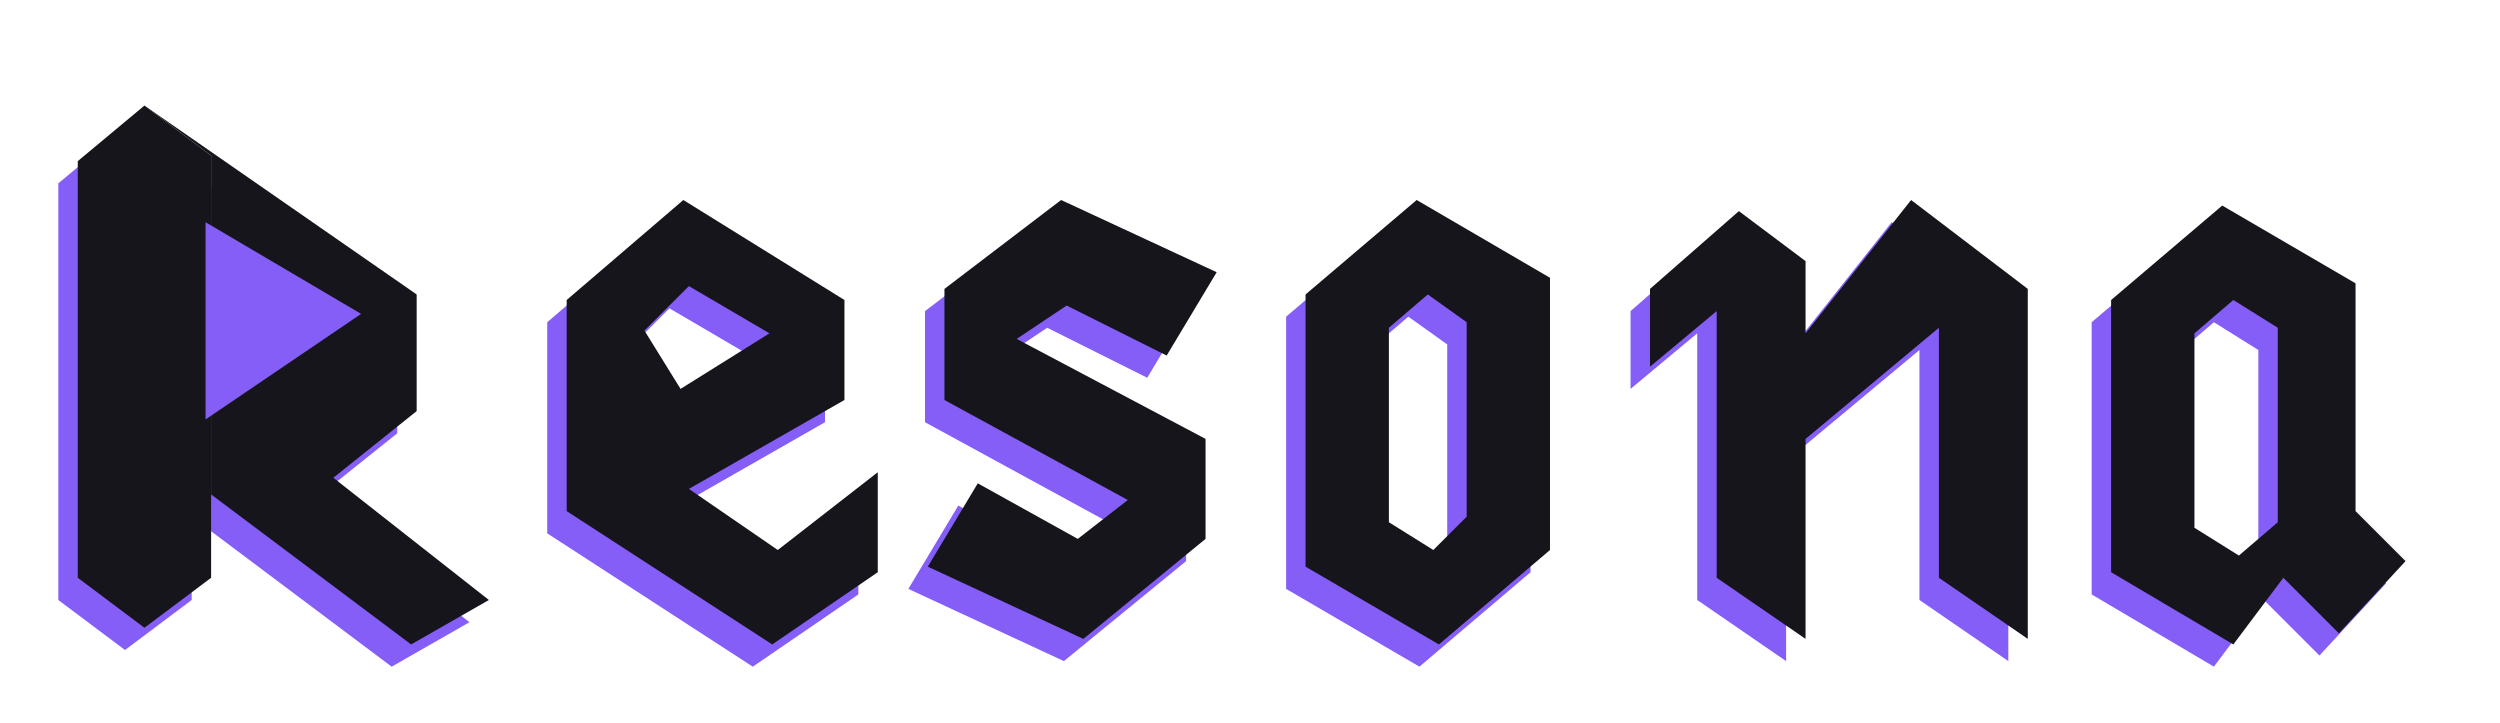
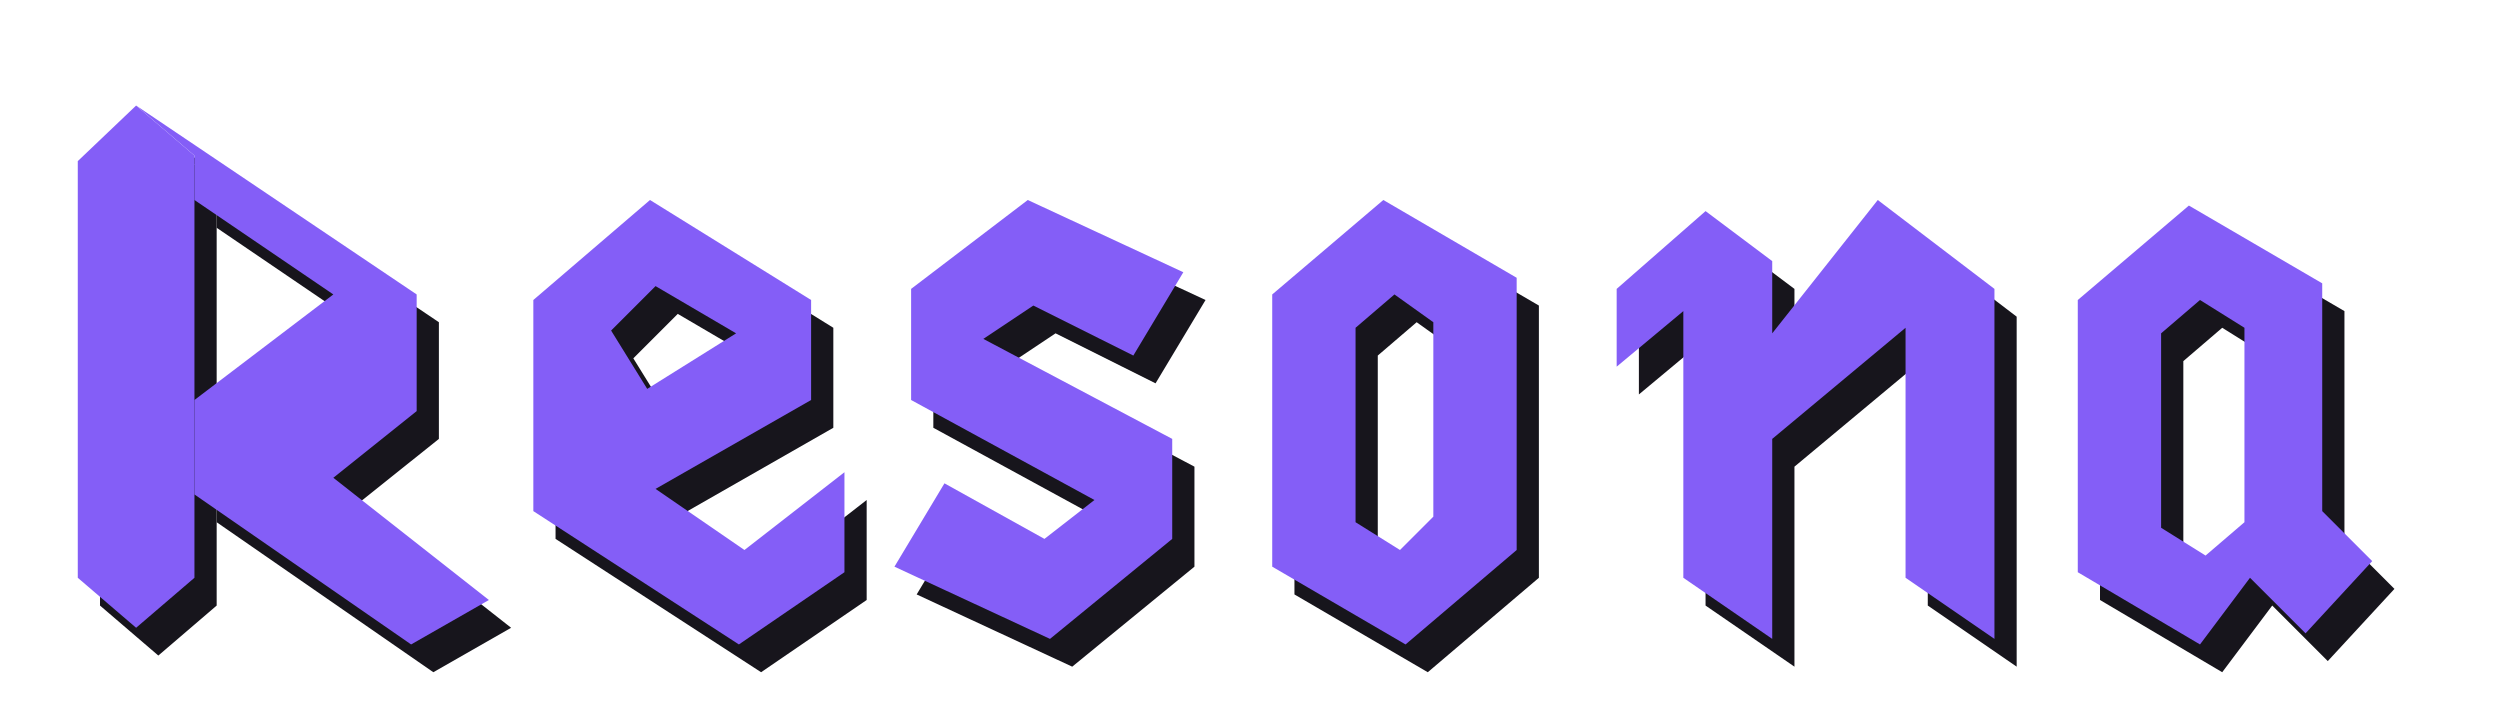
<svg xmlns="http://www.w3.org/2000/svg" viewBox="0 0 900 260" role="img" aria-labelledby="title desc">
  <defs>
    <g id="resona-letterforms">
-       <path d="M28 208V58l24-20 24 18v152l-24 18z" />
-       <path d="M52 38l98 68v42l-30 24 56 44-28 16-72-54v-46l36-26-36-24V56z" />
-       <path fill-rule="evenodd" d="M204 108l42-36 58 36v36l-56 32 32 22 36-28v36l-38 26-74-48zm28 11 16-16 29 17-32 20z" />
-       <path d="M340 104l42-32 56 26-18 30-36-18-18 12 68 36v36l-44 36-56-26 18-30 36 20 18-14-66-36z" />
-       <path fill-rule="evenodd" d="M470 106l40-34 48 28v98l-40 34-48-28zm30 12 14-12 14 10v70l-12 12-16-10z" />
-       <path d="M594 230V104l32-28 24 18v26l38-48 42 32v126l-32-22v-90l-48 40v72l-32-22v-96l-24 20z" />
-       <path fill-rule="evenodd" d="M760 108l40-34 48 28v82l18 18-24 26-20-20-18 24-44-26zm30 12 14-12 16 10v70l-14 12-16-10z" />
+       <path d="M28 208V58l21-20 21 18v152l-21 18z" />
+       <path d="M49 38l101 68v42l-30 24 56 44-28 16-78-54v-34l50-38-50-34V56z" />
+       <g transform="translate(-12)">
+         <path fill-rule="evenodd" d="M204 108l42-36 58 36v36l-56 32 32 22 36-28v36l-38 26-74-48zm28 11 16-16 29 17-32 20z" />
+         <path d="M340 104l42-32 56 26-18 30-36-18-18 12 68 36v36l-44 36-56-26 18-30 36 20 18-14-66-36z" />
+         <path fill-rule="evenodd" d="M470 106l40-34 48 28v98l-40 34-48-28zm30 12 14-12 14 10v70l-12 12-16-10z" />
+         <path d="M594 230V104l32-28 24 18v26l38-48 42 32v126l-32-22v-90l-48 40v72l-32-22v-96l-24 20z" />
+         <path fill-rule="evenodd" d="M760 108l40-34 48 28v82l18 18-24 26-20-20-18 24-44-26zm30 12 14-12 16 10v70l-14 12-16-10z" />
+       </g>
    </g>
  </defs>
-   <use href="#resona-letterforms" fill="#845ef7" transform="translate(-7 8)" />
-   <use href="#resona-letterforms" fill="#17151c" />
-   <path d="M74 80l56 33-56 38z" fill="#845ef7" />
+   <use href="#resona-letterforms" fill="#17151c" transform="translate(8 10)" />
+   <use href="#resona-letterforms" fill="#845ef7" />
</svg>
